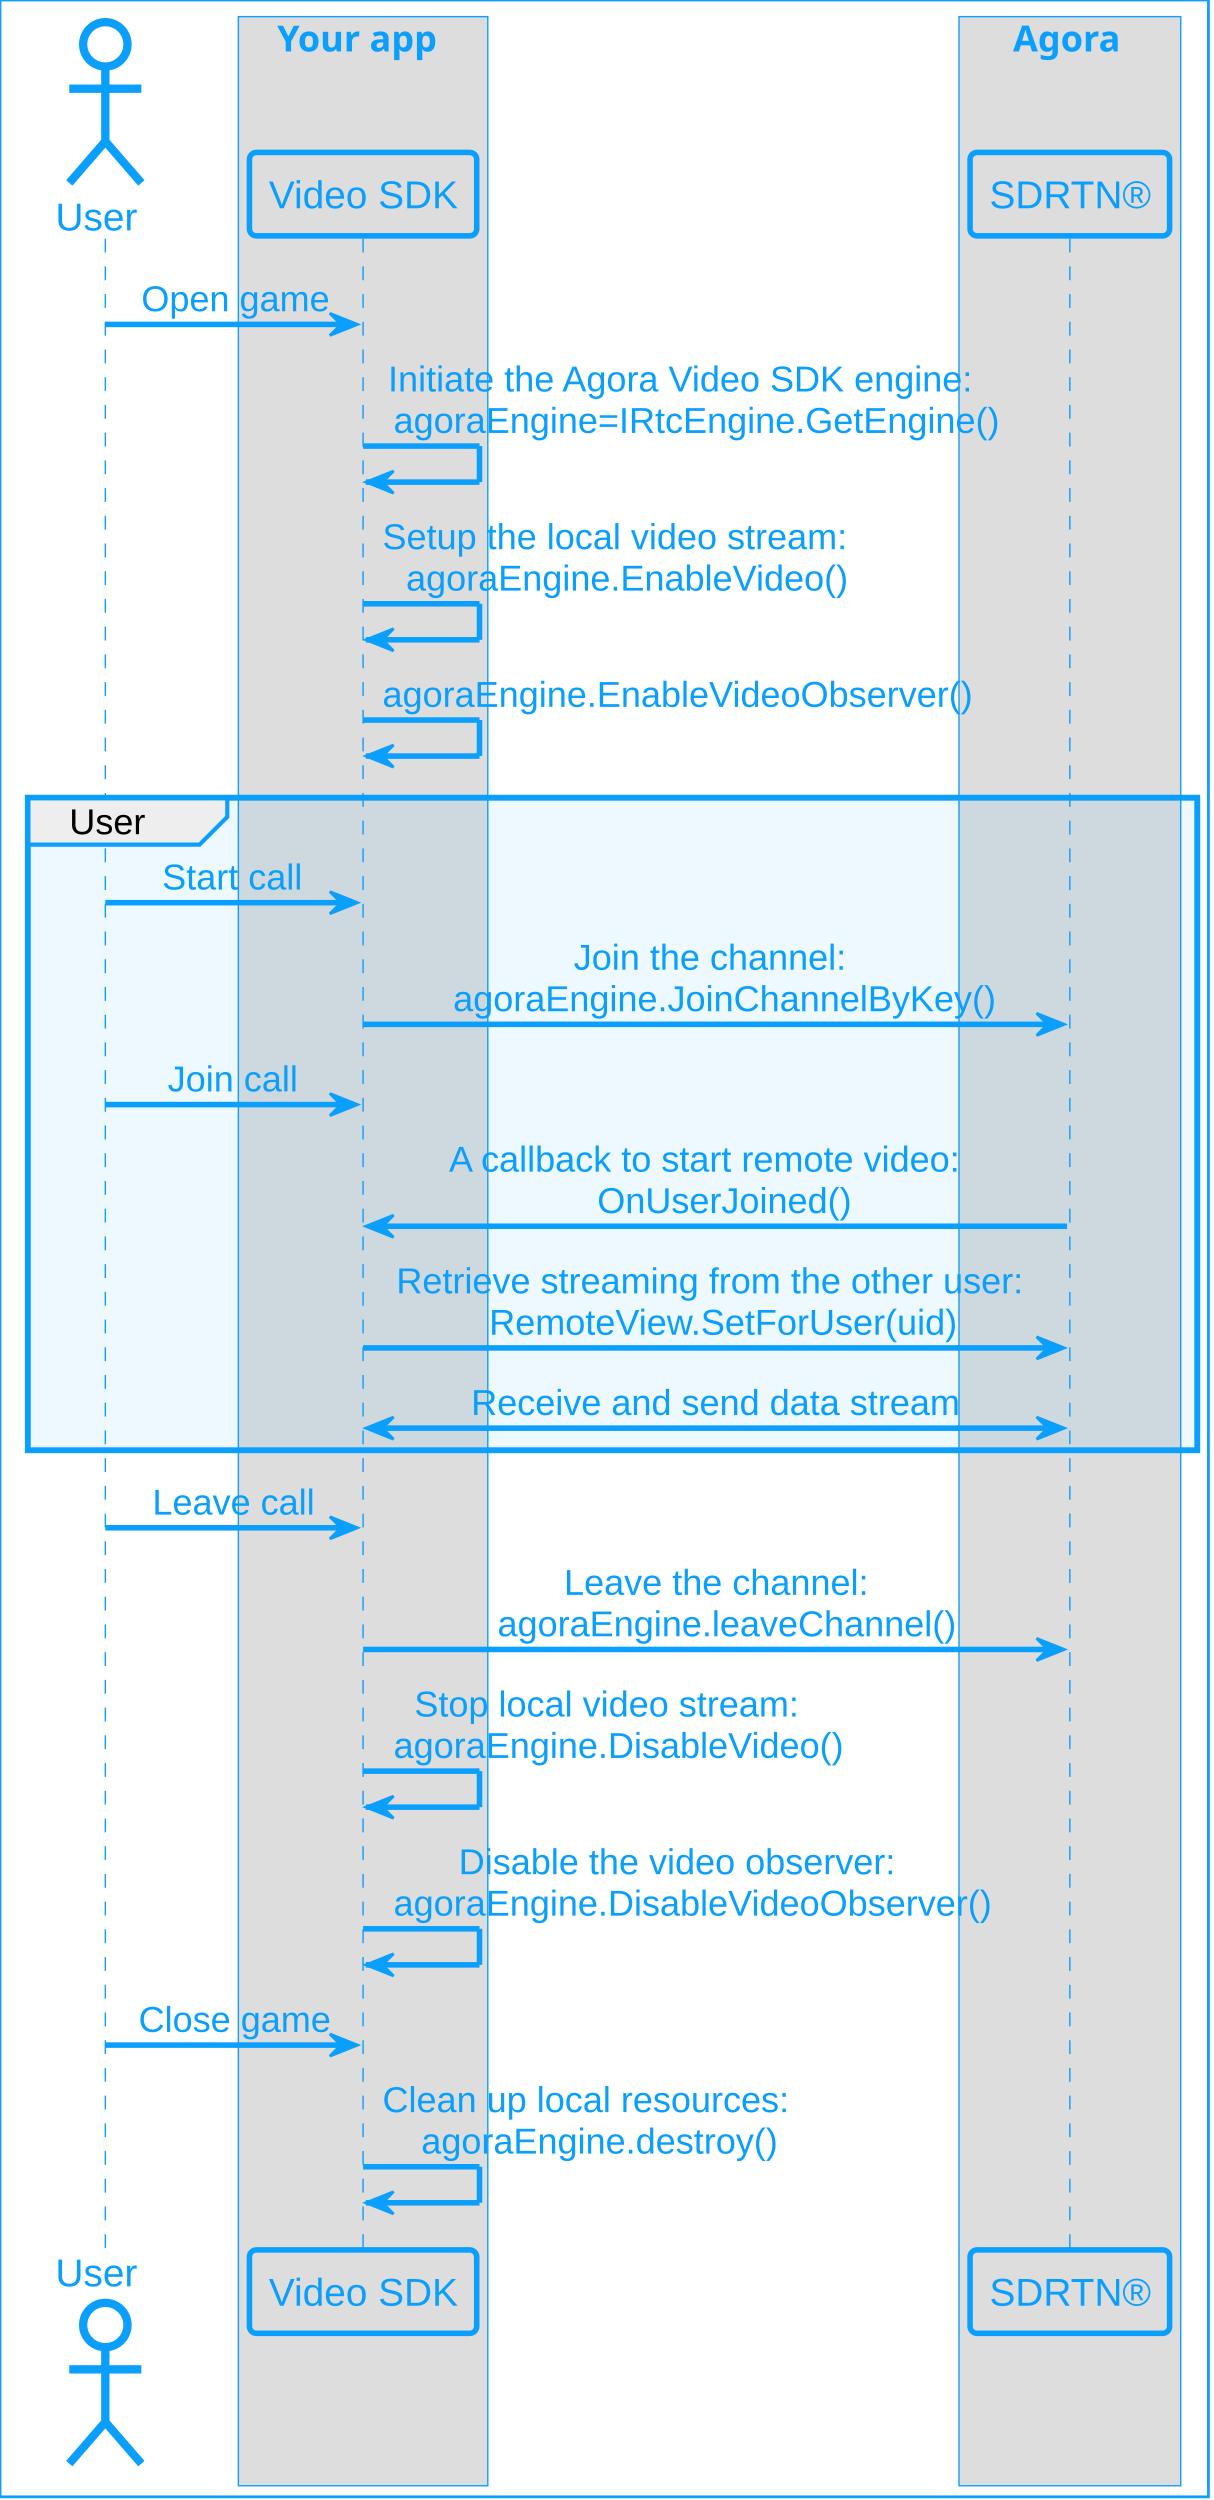
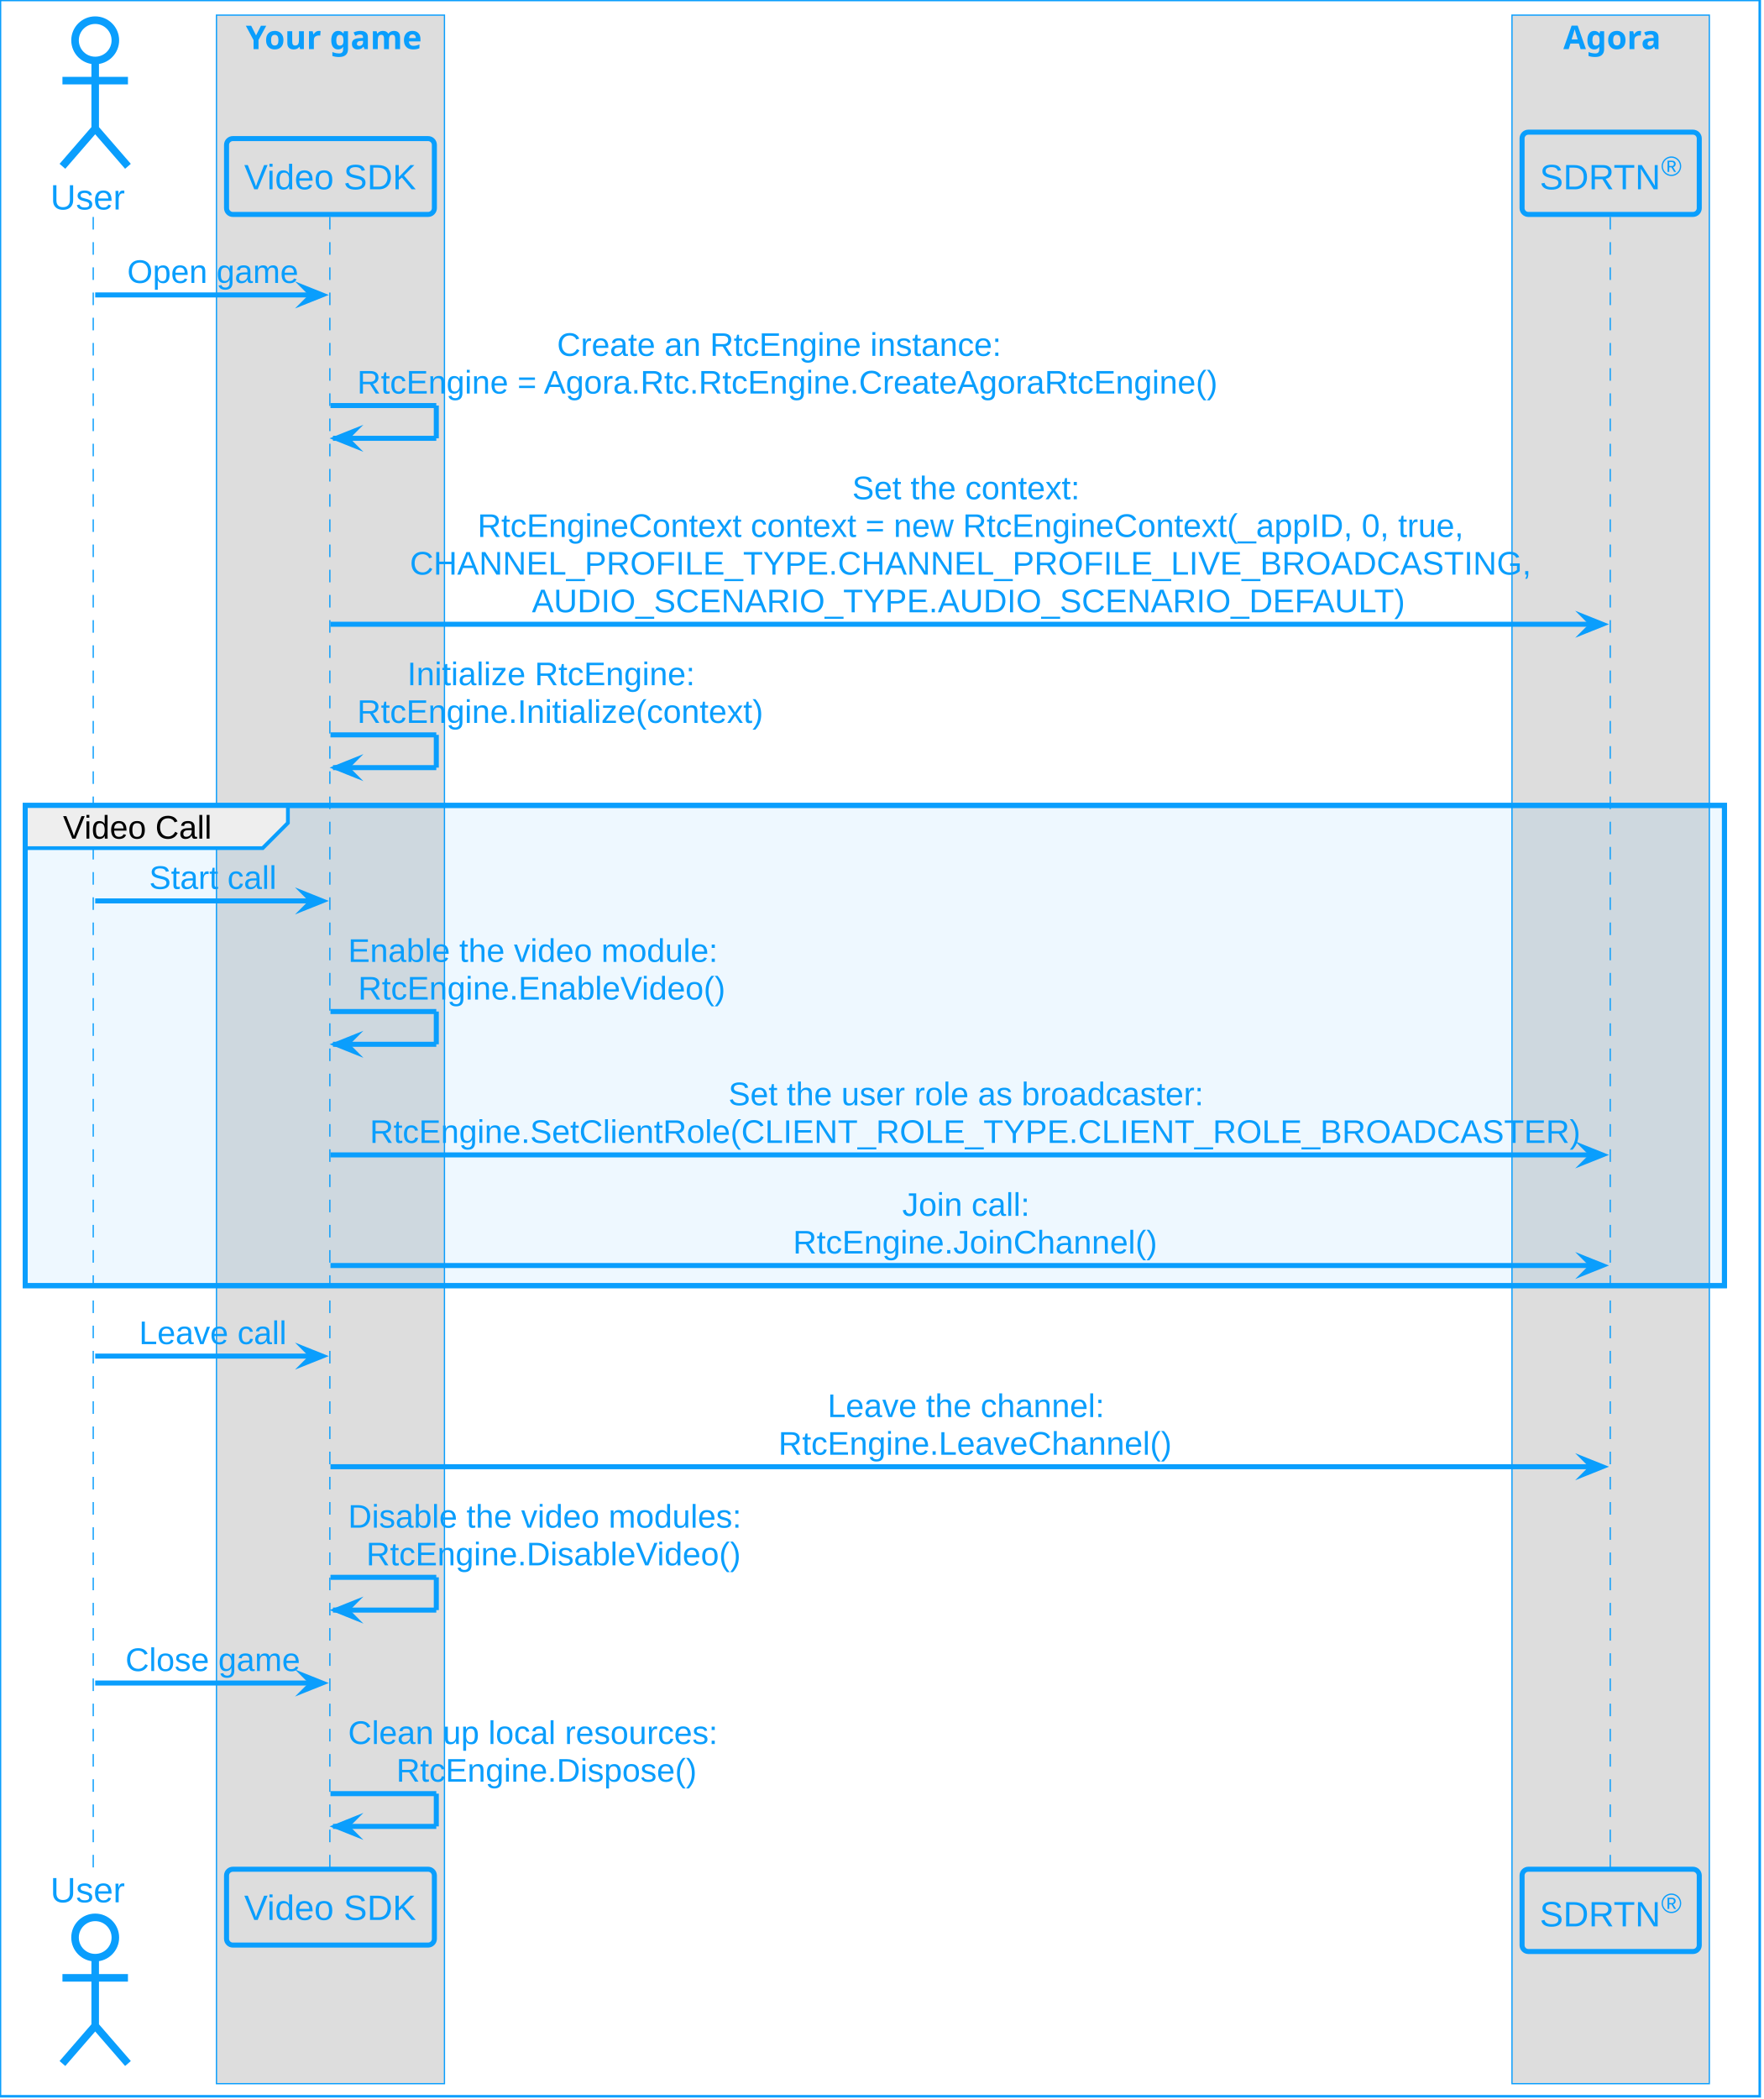
- <svg xmlns="http://www.w3.org/2000/svg" contentStyleType="text/css" height="902px" preserveAspectRatio="none" style="width:438px;height:902px;" version="1.1" viewBox="0 0 438 902" width="438px" zoomAndPan="magnify">
+ <svg xmlns="http://www.w3.org/2000/svg" contentStyleType="text/css" data-diagram-type="SEQUENCE" height="833px" preserveAspectRatio="none" style="width:700px;height:833px;" version="1.1" viewBox="0 0 700 833" width="700px" zoomAndPan="magnify">
  <defs />
  <g>
-     <rect fill="none" height="900.864" style="stroke:#0A9EFD;stroke-width:1.0;" width="436" x="0" y="0" />
-     <rect fill="#999999" fill-opacity="0.333" height="890.864" style="stroke:#0A9EFD;stroke-width:0.5;" width="90" x="86" y="6" />
-     <text fill="#0A9EFD" font-family="sans-serif" font-size="13" font-weight="bold" lengthAdjust="spacing" textLength="62" x="100" y="18.568">Your app</text>
-     <rect fill="#999999" fill-opacity="0.333" height="890.864" style="stroke:#0A9EFD;stroke-width:0.5;" width="80" x="346" y="6" />
-     <text fill="#0A9EFD" font-family="sans-serif" font-size="13" font-weight="bold" lengthAdjust="spacing" textLength="41" x="365.5" y="18.568">Agora</text>
-     <rect fill="#0A9EFD" fill-opacity="0.067" height="235.487" style="stroke:#0A9EFD;stroke-width:2.0;" width="422" x="10" y="287.791" />
-     <line style="stroke:#0A9EFD;stroke-width:0.5;stroke-dasharray:5.0,5.0;" x1="38" x2="38" y1="86.099" y2="812.766" />
-     <line style="stroke:#0A9EFD;stroke-width:0.5;stroke-dasharray:5.0,5.0;" x1="131" x2="131" y1="86.099" y2="812.766" />
-     <line style="stroke:#0A9EFD;stroke-width:0.5;stroke-dasharray:5.0,5.0;" x1="386" x2="386" y1="86.099" y2="812.766" />
-     <text fill="#0A9EFD" font-family="Arial" font-size="14" lengthAdjust="spacing" textLength="30" x="20" y="83.132">User</text>
-     <ellipse cx="38" cy="16" fill="none" rx="8" ry="8" style="stroke:#0A9EFD;stroke-width:3.0;" />
-     <path d="M38,24 L38,51 M25,32 L51,32 M38,51 L25,66 M38,51 L51,66 " fill="none" style="stroke:#0A9EFD;stroke-width:3.0;" />
-     <text fill="#0A9EFD" font-family="Arial" font-size="14" lengthAdjust="spacing" textLength="30" x="20" y="824.898">User</text>
-     <ellipse cx="38" cy="838.864" fill="none" rx="8" ry="8" style="stroke:#0A9EFD;stroke-width:3.0;" />
-     <path d="M38,846.864 L38,873.864 M25,854.864 L51,854.864 M38,873.864 L25,888.864 M38,873.864 L51,888.864 " fill="none" style="stroke:#0A9EFD;stroke-width:3.0;" />
-     <rect fill="none" height="30.099" rx="2.5" ry="2.5" style="stroke:#0A9EFD;stroke-width:2.0;" width="82" x="90" y="55" />
-     <text fill="#0A9EFD" font-family="Arial" font-size="14" lengthAdjust="spacing" textLength="68" x="97" y="75.132">Video SDK</text>
-     <rect fill="none" height="30.099" rx="2.5" ry="2.5" style="stroke:#0A9EFD;stroke-width:2.0;" width="82" x="90" y="811.766" />
-     <text fill="#0A9EFD" font-family="Arial" font-size="14" lengthAdjust="spacing" textLength="68" x="97" y="831.898">Video SDK</text>
-     <rect fill="none" height="30.099" rx="2.5" ry="2.5" style="stroke:#0A9EFD;stroke-width:2.0;" width="72" x="350" y="55" />
-     <text fill="#0A9EFD" font-family="Arial" font-size="14" lengthAdjust="spacing" textLength="58" x="357" y="75.132">SDRTN®</text>
-     <rect fill="none" height="30.099" rx="2.5" ry="2.5" style="stroke:#0A9EFD;stroke-width:2.0;" width="72" x="350" y="811.766" />
-     <text fill="#0A9EFD" font-family="Arial" font-size="14" lengthAdjust="spacing" textLength="58" x="357" y="831.898">SDRTN®</text>
-     <polygon fill="#0A9EFD" points="119,113.047,129,117.047,119,121.047,123,117.047" style="stroke:#0A9EFD;stroke-width:1.0;" />
-     <line style="stroke:#0A9EFD;stroke-width:2.0;" x1="38" x2="125" y1="117.047" y2="117.047" />
-     <text fill="#0A9EFD" font-family="Arial" font-size="13" lengthAdjust="spacing" textLength="67" x="51" y="112.293">Open game</text>
-     <line style="stroke:#0A9EFD;stroke-width:2.0;" x1="131" x2="173" y1="160.945" y2="160.945" />
-     <line style="stroke:#0A9EFD;stroke-width:2.0;" x1="173" x2="173" y1="160.945" y2="173.945" />
-     <line style="stroke:#0A9EFD;stroke-width:2.0;" x1="132" x2="173" y1="173.945" y2="173.945" />
-     <polygon fill="#0A9EFD" points="142,169.945,132,173.945,142,177.945,138,173.945" style="stroke:#0A9EFD;stroke-width:1.0;" />
-     <text fill="#0A9EFD" font-family="Arial" font-size="13" lengthAdjust="spacing" textLength="213" x="140" y="141.241">Initiate the Agora Video SDK engine:</text>
-     <text fill="#0A9EFD" font-family="Arial" font-size="13" lengthAdjust="spacing" textLength="217" x="142" y="156.19">agoraEngine=IRtcEngine.GetEngine()</text>
-     <line style="stroke:#0A9EFD;stroke-width:2.0;" x1="131" x2="173" y1="217.842" y2="217.842" />
-     <line style="stroke:#0A9EFD;stroke-width:2.0;" x1="173" x2="173" y1="217.842" y2="230.842" />
-     <line style="stroke:#0A9EFD;stroke-width:2.0;" x1="132" x2="173" y1="230.842" y2="230.842" />
-     <polygon fill="#0A9EFD" points="142,226.842,132,230.842,142,234.842,138,230.842" style="stroke:#0A9EFD;stroke-width:1.0;" />
-     <text fill="#0A9EFD" font-family="Arial" font-size="13" lengthAdjust="spacing" textLength="170" x="138" y="198.139">Setup the local video stream:</text>
-     <text fill="#0A9EFD" font-family="Arial" font-size="13" lengthAdjust="spacing" textLength="157" x="146.5" y="213.087">agoraEngine.EnableVideo()</text>
-     <line style="stroke:#0A9EFD;stroke-width:2.0;" x1="131" x2="173" y1="259.791" y2="259.791" />
-     <line style="stroke:#0A9EFD;stroke-width:2.0;" x1="173" x2="173" y1="259.791" y2="272.791" />
-     <line style="stroke:#0A9EFD;stroke-width:2.0;" x1="132" x2="173" y1="272.791" y2="272.791" />
-     <polygon fill="#0A9EFD" points="142,268.791,132,272.791,142,276.791,138,272.791" style="stroke:#0A9EFD;stroke-width:1.0;" />
-     <text fill="#0A9EFD" font-family="Arial" font-size="13" lengthAdjust="spacing" textLength="210" x="138" y="255.036">agoraEngine.EnableVideoObserver()</text>
-     <path d="M10,287.791 L82,287.791 L82,294.74 L72,304.74 L10,304.74 L10,287.791 " fill="#EEEEEE" style="stroke:#0A9EFD;stroke-width:1.5;" />
-     <rect fill="none" height="235.487" style="stroke:#0A9EFD;stroke-width:2.0;" width="422" x="10" y="287.791" />
-     <text fill="#000000" font-family="Arial" font-size="13" lengthAdjust="spacing" textLength="27" x="25" y="300.985">User</text>
-     <polygon fill="#0A9EFD" points="119,321.688,129,325.688,119,329.688,123,325.688" style="stroke:#0A9EFD;stroke-width:1.0;" />
-     <line style="stroke:#0A9EFD;stroke-width:2.0;" x1="38" x2="125" y1="325.688" y2="325.688" />
-     <text fill="#0A9EFD" font-family="Arial" font-size="13" lengthAdjust="spacing" textLength="52" x="58.5" y="320.934">Start call</text>
-     <polygon fill="#0A9EFD" points="374,365.586,384,369.586,374,373.586,378,369.586" style="stroke:#0A9EFD;stroke-width:1.0;" />
-     <line style="stroke:#0A9EFD;stroke-width:2.0;" x1="131" x2="380" y1="369.586" y2="369.586" />
-     <text fill="#0A9EFD" font-family="Arial" font-size="13" lengthAdjust="spacing" textLength="99" x="207" y="349.882">Join the channel:</text>
-     <text fill="#0A9EFD" font-family="Arial" font-size="13" lengthAdjust="spacing" textLength="194" x="163.5" y="364.831">agoraEngine.JoinChannelByKey()</text>
-     <polygon fill="#0A9EFD" points="119,394.535,129,398.535,119,402.535,123,398.535" style="stroke:#0A9EFD;stroke-width:1.0;" />
-     <line style="stroke:#0A9EFD;stroke-width:2.0;" x1="38" x2="125" y1="398.535" y2="398.535" />
-     <text fill="#0A9EFD" font-family="Arial" font-size="13" lengthAdjust="spacing" textLength="48" x="60.5" y="393.78">Join call</text>
-     <polygon fill="#0A9EFD" points="142,438.432,132,442.432,142,446.432,138,442.432" style="stroke:#0A9EFD;stroke-width:1.0;" />
-     <line style="stroke:#0A9EFD;stroke-width:2.0;" x1="136" x2="385" y1="442.432" y2="442.432" />
-     <text fill="#0A9EFD" font-family="Arial" font-size="13" lengthAdjust="spacing" textLength="189" x="162" y="422.728">A callback to start remote video:</text>
-     <text fill="#0A9EFD" font-family="Arial" font-size="13" lengthAdjust="spacing" textLength="90" x="215.5" y="437.677">OnUserJoined()</text>
-     <polygon fill="#0A9EFD" points="374,482.33,384,486.33,374,490.33,378,486.33" style="stroke:#0A9EFD;stroke-width:1.0;" />
-     <line style="stroke:#0A9EFD;stroke-width:2.0;" x1="131" x2="380" y1="486.33" y2="486.33" />
-     <text fill="#0A9EFD" font-family="Arial" font-size="13" lengthAdjust="spacing" textLength="227" x="143" y="466.626">Retrieve streaming from the other user:</text>
-     <text fill="#0A9EFD" font-family="Arial" font-size="13" lengthAdjust="spacing" textLength="168" x="176.5" y="481.575">RemoteView.SetForUser(uid)</text>
-     <polygon fill="#0A9EFD" points="142,511.278,132,515.278,142,519.278,138,515.278" style="stroke:#0A9EFD;stroke-width:1.0;" />
-     <polygon fill="#0A9EFD" points="374,511.278,384,515.278,374,519.278,378,515.278" style="stroke:#0A9EFD;stroke-width:1.0;" />
-     <line style="stroke:#0A9EFD;stroke-width:2.0;" x1="136" x2="380" y1="515.278" y2="515.278" />
-     <text fill="#0A9EFD" font-family="Arial" font-size="13" lengthAdjust="spacing" textLength="177" x="170" y="510.523">Receive and send data stream</text>
-     <polygon fill="#0A9EFD" points="119,547.227,129,551.227,119,555.227,123,551.227" style="stroke:#0A9EFD;stroke-width:1.0;" />
-     <line style="stroke:#0A9EFD;stroke-width:2.0;" x1="38" x2="125" y1="551.227" y2="551.227" />
-     <text fill="#0A9EFD" font-family="Arial" font-size="13" lengthAdjust="spacing" textLength="59" x="55" y="546.472">Leave call</text>
-     <polygon fill="#0A9EFD" points="374,591.125,384,595.125,374,599.125,378,595.125" style="stroke:#0A9EFD;stroke-width:1.0;" />
-     <line style="stroke:#0A9EFD;stroke-width:2.0;" x1="131" x2="380" y1="595.125" y2="595.125" />
-     <text fill="#0A9EFD" font-family="Arial" font-size="13" lengthAdjust="spacing" textLength="110" x="203.5" y="575.421">Leave the channel:</text>
-     <text fill="#0A9EFD" font-family="Arial" font-size="13" lengthAdjust="spacing" textLength="162" x="179.5" y="590.37">agoraEngine.leaveChannel()</text>
-     <line style="stroke:#0A9EFD;stroke-width:2.0;" x1="131" x2="173" y1="639.022" y2="639.022" />
-     <line style="stroke:#0A9EFD;stroke-width:2.0;" x1="173" x2="173" y1="639.022" y2="652.022" />
-     <line style="stroke:#0A9EFD;stroke-width:2.0;" x1="132" x2="173" y1="652.022" y2="652.022" />
-     <polygon fill="#0A9EFD" points="142,648.022,132,652.022,142,656.022,138,652.022" style="stroke:#0A9EFD;stroke-width:1.0;" />
-     <text fill="#0A9EFD" font-family="Arial" font-size="13" lengthAdjust="spacing" textLength="141" x="149.5" y="619.318">Stop local video stream:</text>
-     <text fill="#0A9EFD" font-family="Arial" font-size="13" lengthAdjust="spacing" textLength="160" x="142" y="634.267">agoraEngine.DisableVideo()</text>
-     <line style="stroke:#0A9EFD;stroke-width:2.0;" x1="131" x2="173" y1="695.919" y2="695.919" />
-     <line style="stroke:#0A9EFD;stroke-width:2.0;" x1="173" x2="173" y1="695.919" y2="708.919" />
-     <line style="stroke:#0A9EFD;stroke-width:2.0;" x1="132" x2="173" y1="708.919" y2="708.919" />
-     <polygon fill="#0A9EFD" points="142,704.919,132,708.919,142,712.919,138,708.919" style="stroke:#0A9EFD;stroke-width:1.0;" />
-     <text fill="#0A9EFD" font-family="Arial" font-size="13" lengthAdjust="spacing" textLength="158" x="165.5" y="676.216">Disable the video observer:</text>
-     <text fill="#0A9EFD" font-family="Arial" font-size="13" lengthAdjust="spacing" textLength="213" x="142" y="691.165">agoraEngine.DisableVideoObserver()</text>
-     <polygon fill="#0A9EFD" points="119,733.868,129,737.868,119,741.868,123,737.868" style="stroke:#0A9EFD;stroke-width:1.0;" />
-     <line style="stroke:#0A9EFD;stroke-width:2.0;" x1="38" x2="125" y1="737.868" y2="737.868" />
-     <text fill="#0A9EFD" font-family="Arial" font-size="13" lengthAdjust="spacing" textLength="69" x="50" y="733.113">Close game</text>
-     <line style="stroke:#0A9EFD;stroke-width:2.0;" x1="131" x2="173" y1="781.766" y2="781.766" />
-     <line style="stroke:#0A9EFD;stroke-width:2.0;" x1="173" x2="173" y1="781.766" y2="794.766" />
-     <line style="stroke:#0A9EFD;stroke-width:2.0;" x1="132" x2="173" y1="794.766" y2="794.766" />
-     <polygon fill="#0A9EFD" points="142,790.766,132,794.766,142,798.766,138,794.766" style="stroke:#0A9EFD;stroke-width:1.0;" />
-     <text fill="#0A9EFD" font-family="Arial" font-size="13" lengthAdjust="spacing" textLength="147" x="138" y="762.062">Clean up local resources:</text>
-     <text fill="#0A9EFD" font-family="Arial" font-size="13" lengthAdjust="spacing" textLength="127" x="152" y="777.011">agoraEngine.destroy()</text>
+     <rect fill="none" height="831.915" style="stroke:#0A9EFD;stroke-width:1;" width="698.362" x="0" y="0" />
+     <rect fill="#999999" fill-opacity="0.333" height="820.915" style="stroke:#0A9EFD;stroke-width:0.5;" width="90.482" x="85.905" y="6" />
+     <text fill="#0A9EFD" font-family="sans-serif" font-size="13" font-weight="700" lengthAdjust="spacing" textLength="67.184" x="97.555" y="19.495">Your game</text>
+     <rect fill="#999999" fill-opacity="0.333" height="820.915" style="stroke:#0A9EFD;stroke-width:0.5;" width="78.326" x="600.037" y="6" />
+     <text fill="#0A9EFD" font-family="sans-serif" font-size="13" font-weight="700" lengthAdjust="spacing" textLength="37.559" x="620.42" y="19.495">Agora</text>
+     <rect fill="#0A9EFD" fill-opacity="0.067" height="190.59" style="stroke:#0A9EFD;stroke-width:2;" width="674.362" x="10" y="319.637" />
+     <g class="participant-lifeline" data-entity-uid="part1" data-qualified-name="USR" data-source-line="3" id="part1-lifeline">
+       <g>
+         <rect fill="#000000" fill-opacity="0" height="656.718" width="8" x="33.779" y="86.099" />
+         <line style="stroke:#0A9EFD;stroke-width:0.5;stroke-dasharray:5,5;" x1="37" x2="37" y1="86.099" y2="742.817" />
+       </g>
+     </g>
+     <g class="participant-lifeline" data-entity-uid="part2" data-qualified-name="APP" data-source-line="7" id="part2-lifeline">
+       <g>
+         <rect fill="#000000" fill-opacity="0" height="656.718" width="8" x="127.147" y="86.099" />
+         <line style="stroke:#0A9EFD;stroke-width:0.5;stroke-dasharray:5,5;" x1="130.905" x2="130.905" y1="86.099" y2="742.817" />
+       </g>
+     </g>
+     <g class="participant-lifeline" data-entity-uid="part3" data-qualified-name="API" data-source-line="13" id="part3-lifeline">
+       <g>
+         <rect fill="#000000" fill-opacity="0" height="656.718" width="8" x="635.2" y="86.099" />
+         <line style="stroke:#0A9EFD;stroke-width:0.5;stroke-dasharray:5,5;" x1="639.037" x2="639.037" y1="86.099" y2="742.817" />
+       </g>
+     </g>
+     <g class="participant participant-head" data-entity-uid="part1" data-qualified-name="USR" data-source-line="3" id="part1-head">
+       <text fill="#0A9EFD" font-family="Arial" font-size="14" lengthAdjust="spacing" textLength="29.559" x="20" y="83.132">User</text>
+       <ellipse cx="37.779" cy="16" fill="none" rx="8" ry="8" style="stroke:#0A9EFD;stroke-width:3;" />
+       <path d="M37.779,24 L37.779,51 M24.779,32 L50.779,32 M37.779,51 L24.779,66 M37.779,51 L50.779,66" fill="none" style="stroke:#0A9EFD;stroke-width:3;" />
+     </g>
+     <g class="participant participant-tail" data-entity-uid="part1" data-qualified-name="USR" data-source-line="3" id="part1-tail">
+       <text fill="#0A9EFD" font-family="Arial" font-size="14" lengthAdjust="spacing" textLength="29.559" x="20" y="754.949">User</text>
+       <ellipse cx="37.779" cy="768.915" fill="none" rx="8" ry="8" style="stroke:#0A9EFD;stroke-width:3;" />
+       <path d="M37.779,776.915 L37.779,803.915 M24.779,784.915 L50.779,784.915 M37.779,803.915 L24.779,818.915 M37.779,803.915 L50.779,818.915" fill="none" style="stroke:#0A9EFD;stroke-width:3;" />
+     </g>
+     <g class="participant participant-head" data-entity-uid="part2" data-qualified-name="APP" data-source-line="7" id="part2-head">
+       <rect fill="none" height="30.099" rx="2.5" ry="2.5" style="stroke:#0A9EFD;stroke-width:2;" width="82.482" x="89.905" y="55" />
+       <text fill="#0A9EFD" font-family="Arial" font-size="14" lengthAdjust="spacing" textLength="68.482" x="96.905" y="75.132">Video SDK</text>
+     </g>
+     <g class="participant participant-tail" data-entity-uid="part2" data-qualified-name="APP" data-source-line="7" id="part2-tail">
+       <rect fill="none" height="30.099" rx="2.5" ry="2.5" style="stroke:#0A9EFD;stroke-width:2;" width="82.482" x="89.905" y="741.817" />
+       <text fill="#0A9EFD" font-family="Arial" font-size="14" lengthAdjust="spacing" textLength="68.482" x="96.905" y="761.949">Video SDK</text>
+     </g>
+     <g class="participant participant-head" data-entity-uid="part3" data-qualified-name="API" data-source-line="13" id="part3-head">
+       <rect fill="none" height="32.649" rx="2.5" ry="2.5" style="stroke:#0A9EFD;stroke-width:2;" width="70.326" x="604.037" y="52.45" />
+       <text fill="#0A9EFD" font-family="Arial" font-size="14" lengthAdjust="spacing" textLength="48.221" x="611.037" y="75.132">SDRTN</text>
+       <text fill="#0A9EFD" font-family="Arial" font-size="11" lengthAdjust="spacing" textLength="8.105" x="659.258" y="69.768">®</text>
+     </g>
+     <g class="participant participant-tail" data-entity-uid="part3" data-qualified-name="API" data-source-line="13" id="part3-tail">
+       <rect fill="none" height="32.649" rx="2.5" ry="2.5" style="stroke:#0A9EFD;stroke-width:2;" width="70.326" x="604.037" y="741.817" />
+       <text fill="#0A9EFD" font-family="Arial" font-size="14" lengthAdjust="spacing" textLength="48.221" x="611.037" y="764.499">SDRTN</text>
+       <text fill="#0A9EFD" font-family="Arial" font-size="11" lengthAdjust="spacing" textLength="8.105" x="659.258" y="759.135">®</text>
+     </g>
+     <g class="message" data-entity-1="part1" data-entity-2="part2" data-source-line="17" id="msg1">
+       <polygon fill="#0A9EFD" points="119.147,113.047,129.147,117.047,119.147,121.047,123.147,117.047" style="stroke:#0A9EFD;stroke-width:1;stroke-linejoin:miter;stroke-miterlimit:10;" />
+       <line style="stroke:#0A9EFD;stroke-width:2;" x1="37.779" x2="125.147" y1="117.047" y2="117.047" />
+       <text fill="#0A9EFD" font-family="Arial" font-size="13" lengthAdjust="spacing" textLength="67.933" x="50.497" y="112.293">Open game</text>
+     </g>
+     <g class="message" data-entity-1="part2" data-entity-2="part2" data-source-line="18" id="msg2">
+       <line style="stroke:#0A9EFD;stroke-width:2;" x1="131.147" x2="173.147" y1="160.945" y2="160.945" />
+       <line style="stroke:#0A9EFD;stroke-width:2;" x1="173.147" x2="173.147" y1="160.945" y2="173.945" />
+       <line style="stroke:#0A9EFD;stroke-width:2;" x1="132.147" x2="173.147" y1="173.945" y2="173.945" />
+       <polygon fill="#0A9EFD" points="142.147,169.945,132.147,173.945,142.147,177.945,138.147,173.945" style="stroke:#0A9EFD;stroke-width:1;stroke-linejoin:miter;stroke-miterlimit:10;" />
+       <text fill="#0A9EFD" font-family="Arial" font-size="13" lengthAdjust="spacing" textLength="176.325" x="221.056" y="141.241">Create an RtcEngine instance:</text>
+       <text fill="#0A9EFD" font-family="Arial" font-size="13" lengthAdjust="spacing" textLength="342.145" x="141.758" y="156.19">RtcEngine = Agora.Rtc.RtcEngine.CreateAgoraRtcEngine()</text>
+     </g>
+     <g class="message" data-entity-1="part2" data-entity-2="part3" data-source-line="19" id="msg3">
+       <polygon fill="#0A9EFD" points="627.2,243.74,637.2,247.74,627.2,251.74,631.2,247.74" style="stroke:#0A9EFD;stroke-width:1;stroke-linejoin:miter;stroke-miterlimit:10;" />
+       <line style="stroke:#0A9EFD;stroke-width:2;" x1="131.147" x2="633.2" y1="247.74" y2="247.74" />
+       <text fill="#0A9EFD" font-family="Arial" font-size="13" lengthAdjust="spacing" textLength="90.334" x="338.2" y="198.139">Set the context:</text>
+       <text fill="#0A9EFD" font-family="Arial" font-size="13" lengthAdjust="spacing" textLength="391.301" x="189.523" y="213.087">RtcEngineContext context = new RtcEngineContext(_appID, 0, true,</text>
+       <text fill="#0A9EFD" font-family="Arial" font-size="13" lengthAdjust="spacing" textLength="445.022" x="162.662" y="228.036">CHANNEL_PROFILE_TYPE.CHANNEL_PROFILE_LIVE_BROADCASTING,</text>
+       <text fill="#0A9EFD" font-family="Arial" font-size="13" lengthAdjust="spacing" textLength="348.188" x="211.079" y="242.985">AUDIO_SCENARIO_TYPE.AUDIO_SCENARIO_DEFAULT)</text>
+     </g>
+     <g class="message" data-entity-1="part2" data-entity-2="part2" data-source-line="20" id="msg4">
+       <line style="stroke:#0A9EFD;stroke-width:2;" x1="131.147" x2="173.147" y1="291.637" y2="291.637" />
+       <line style="stroke:#0A9EFD;stroke-width:2;" x1="173.147" x2="173.147" y1="291.637" y2="304.637" />
+       <line style="stroke:#0A9EFD;stroke-width:2;" x1="132.147" x2="173.147" y1="304.637" y2="304.637" />
+       <polygon fill="#0A9EFD" points="142.147,300.637,132.147,304.637,142.147,308.637,138.147,304.637" style="stroke:#0A9EFD;stroke-width:1;stroke-linejoin:miter;stroke-miterlimit:10;" />
+       <text fill="#0A9EFD" font-family="Arial" font-size="13" lengthAdjust="spacing" textLength="114.169" x="161.626" y="271.934">Initialize RtcEngine:</text>
+       <text fill="#0A9EFD" font-family="Arial" font-size="13" lengthAdjust="spacing" textLength="161.129" x="141.758" y="286.882">RtcEngine.Initialize(context)</text>
+     </g>
+     <path d="M10,319.637 L114.255,319.637 L114.255,326.586 L104.255,336.586 L10,336.586 L10,319.637" fill="#EEEEEE" style="stroke:#0A9EFD;stroke-width:1.5;" />
+     <rect fill="none" height="190.59" style="stroke:#0A9EFD;stroke-width:2;" width="674.362" x="10" y="319.637" />
+     <text fill="#000000" font-family="Arial" font-size="13" lengthAdjust="spacing" textLength="59.255" x="25" y="332.831">Video Call</text>
+     <g class="message" data-entity-1="part1" data-entity-2="part2" data-source-line="23" id="msg5">
+       <polygon fill="#0A9EFD" points="119.147,353.535,129.147,357.535,119.147,361.535,123.147,357.535" style="stroke:#0A9EFD;stroke-width:1;stroke-linejoin:miter;stroke-miterlimit:10;" />
+       <line style="stroke:#0A9EFD;stroke-width:2;" x1="37.779" x2="125.147" y1="357.535" y2="357.535" />
+       <text fill="#0A9EFD" font-family="Arial" font-size="13" lengthAdjust="spacing" textLength="50.572" x="59.177" y="352.78">Start call</text>
+     </g>
+     <g class="message" data-entity-1="part2" data-entity-2="part2" data-source-line="24" id="msg6">
+       <line style="stroke:#0A9EFD;stroke-width:2;" x1="131.147" x2="173.147" y1="401.432" y2="401.432" />
+       <line style="stroke:#0A9EFD;stroke-width:2;" x1="173.147" x2="173.147" y1="401.432" y2="414.432" />
+       <line style="stroke:#0A9EFD;stroke-width:2;" x1="132.147" x2="173.147" y1="414.432" y2="414.432" />
+       <polygon fill="#0A9EFD" points="142.147,410.432,132.147,414.432,142.147,418.432,138.147,414.432" style="stroke:#0A9EFD;stroke-width:1;stroke-linejoin:miter;stroke-miterlimit:10;" />
+       <text fill="#0A9EFD" font-family="Arial" font-size="13" lengthAdjust="spacing" textLength="146.713" x="138.147" y="381.728">Enable the video module:</text>
+       <text fill="#0A9EFD" font-family="Arial" font-size="13" lengthAdjust="spacing" textLength="145.977" x="142.126" y="396.677">RtcEngine.EnableVideo()</text>
+     </g>
+     <g class="message" data-entity-1="part2" data-entity-2="part3" data-source-line="25" id="msg7">
+       <polygon fill="#0A9EFD" points="627.2,454.33,637.2,458.33,627.2,462.33,631.2,458.33" style="stroke:#0A9EFD;stroke-width:1;stroke-linejoin:miter;stroke-miterlimit:10;" />
+       <line style="stroke:#0A9EFD;stroke-width:2;" x1="131.147" x2="633.2" y1="458.33" y2="458.33" />
+       <text fill="#0A9EFD" font-family="Arial" font-size="13" lengthAdjust="spacing" textLength="188.602" x="289.066" y="438.626">Set the user role as broadcaster:</text>
+       <text fill="#0A9EFD" font-family="Arial" font-size="13" lengthAdjust="spacing" textLength="480.441" x="146.758" y="453.575">RtcEngine.SetClientRole(CLIENT_ROLE_TYPE.CLIENT_ROLE_BROADCASTER)</text>
+     </g>
+     <g class="message" data-entity-1="part2" data-entity-2="part3" data-source-line="26" id="msg8">
+       <polygon fill="#0A9EFD" points="627.2,498.227,637.2,502.227,627.2,506.227,631.2,502.227" style="stroke:#0A9EFD;stroke-width:1;stroke-linejoin:miter;stroke-miterlimit:10;" />
+       <line style="stroke:#0A9EFD;stroke-width:2;" x1="131.147" x2="633.2" y1="502.227" y2="502.227" />
+       <text fill="#0A9EFD" font-family="Arial" font-size="13" lengthAdjust="spacing" textLength="50.578" x="358.078" y="482.523">Join call:</text>
+       <text fill="#0A9EFD" font-family="Arial" font-size="13" lengthAdjust="spacing" textLength="144.523" x="314.717" y="497.472">RtcEngine.JoinChannel()</text>
+     </g>
+     <g class="message" data-entity-1="part1" data-entity-2="part2" data-source-line="29" id="msg9">
+       <polygon fill="#0A9EFD" points="119.147,534.176,129.147,538.176,119.147,542.176,123.147,538.176" style="stroke:#0A9EFD;stroke-width:1;stroke-linejoin:miter;stroke-miterlimit:10;" />
+       <line style="stroke:#0A9EFD;stroke-width:2;" x1="37.779" x2="125.147" y1="538.176" y2="538.176" />
+       <text fill="#0A9EFD" font-family="Arial" font-size="13" lengthAdjust="spacing" textLength="58.538" x="55.194" y="533.421">Leave call</text>
+     </g>
+     <g class="message" data-entity-1="part2" data-entity-2="part3" data-source-line="30" id="msg10">
+       <polygon fill="#0A9EFD" points="627.2,578.073,637.2,582.073,627.2,586.073,631.2,582.073" style="stroke:#0A9EFD;stroke-width:1;stroke-linejoin:miter;stroke-miterlimit:10;" />
+       <line style="stroke:#0A9EFD;stroke-width:2;" x1="131.147" x2="633.2" y1="582.073" y2="582.073" />
+       <text fill="#0A9EFD" font-family="Arial" font-size="13" lengthAdjust="spacing" textLength="109.865" x="328.435" y="562.37">Leave the channel:</text>
+       <text fill="#0A9EFD" font-family="Arial" font-size="13" lengthAdjust="spacing" textLength="156.095" x="308.931" y="577.318">RtcEngine.LeaveChannel()</text>
+     </g>
+     <g class="message" data-entity-1="part2" data-entity-2="part2" data-source-line="31" id="msg11">
+       <line style="stroke:#0A9EFD;stroke-width:2;" x1="131.147" x2="173.147" y1="625.971" y2="625.971" />
+       <line style="stroke:#0A9EFD;stroke-width:2;" x1="173.147" x2="173.147" y1="625.971" y2="638.971" />
+       <line style="stroke:#0A9EFD;stroke-width:2;" x1="132.147" x2="173.147" y1="638.971" y2="638.971" />
+       <polygon fill="#0A9EFD" points="142.147,634.971,132.147,638.971,142.147,642.971,138.147,638.971" style="stroke:#0A9EFD;stroke-width:1;stroke-linejoin:miter;stroke-miterlimit:10;" />
+       <text fill="#0A9EFD" font-family="Arial" font-size="13" lengthAdjust="spacing" textLength="156.089" x="138.147" y="606.267">Disable the video modules:</text>
+       <text fill="#0A9EFD" font-family="Arial" font-size="13" lengthAdjust="spacing" textLength="148.852" x="145.376" y="621.216">RtcEngine.DisableVideo()</text>
+     </g>
+     <g class="message" data-entity-1="part1" data-entity-2="part2" data-source-line="33" id="msg12">
+       <polygon fill="#0A9EFD" points="119.147,663.919,129.147,667.919,119.147,671.919,123.147,667.919" style="stroke:#0A9EFD;stroke-width:1;stroke-linejoin:miter;stroke-miterlimit:10;" />
+       <line style="stroke:#0A9EFD;stroke-width:2;" x1="37.779" x2="125.147" y1="667.919" y2="667.919" />
+       <text fill="#0A9EFD" font-family="Arial" font-size="13" lengthAdjust="spacing" textLength="69.367" x="49.779" y="663.165">Close game</text>
+     </g>
+     <g class="message" data-entity-1="part2" data-entity-2="part2" data-source-line="34" id="msg13">
+       <line style="stroke:#0A9EFD;stroke-width:2;" x1="131.147" x2="173.147" y1="711.817" y2="711.817" />
+       <line style="stroke:#0A9EFD;stroke-width:2;" x1="173.147" x2="173.147" y1="711.817" y2="724.817" />
+       <line style="stroke:#0A9EFD;stroke-width:2;" x1="132.147" x2="173.147" y1="724.817" y2="724.817" />
+       <polygon fill="#0A9EFD" points="142.147,720.817,132.147,724.817,142.147,728.817,138.147,724.817" style="stroke:#0A9EFD;stroke-width:1;stroke-linejoin:miter;stroke-miterlimit:10;" />
+       <text fill="#0A9EFD" font-family="Arial" font-size="13" lengthAdjust="spacing" textLength="146.688" x="138.147" y="692.113">Clean up local resources:</text>
+       <text fill="#0A9EFD" font-family="Arial" font-size="13" lengthAdjust="spacing" textLength="119.215" x="157.3" y="707.062">RtcEngine.Dispose()</text>
+     </g>
  </g>
</svg>
